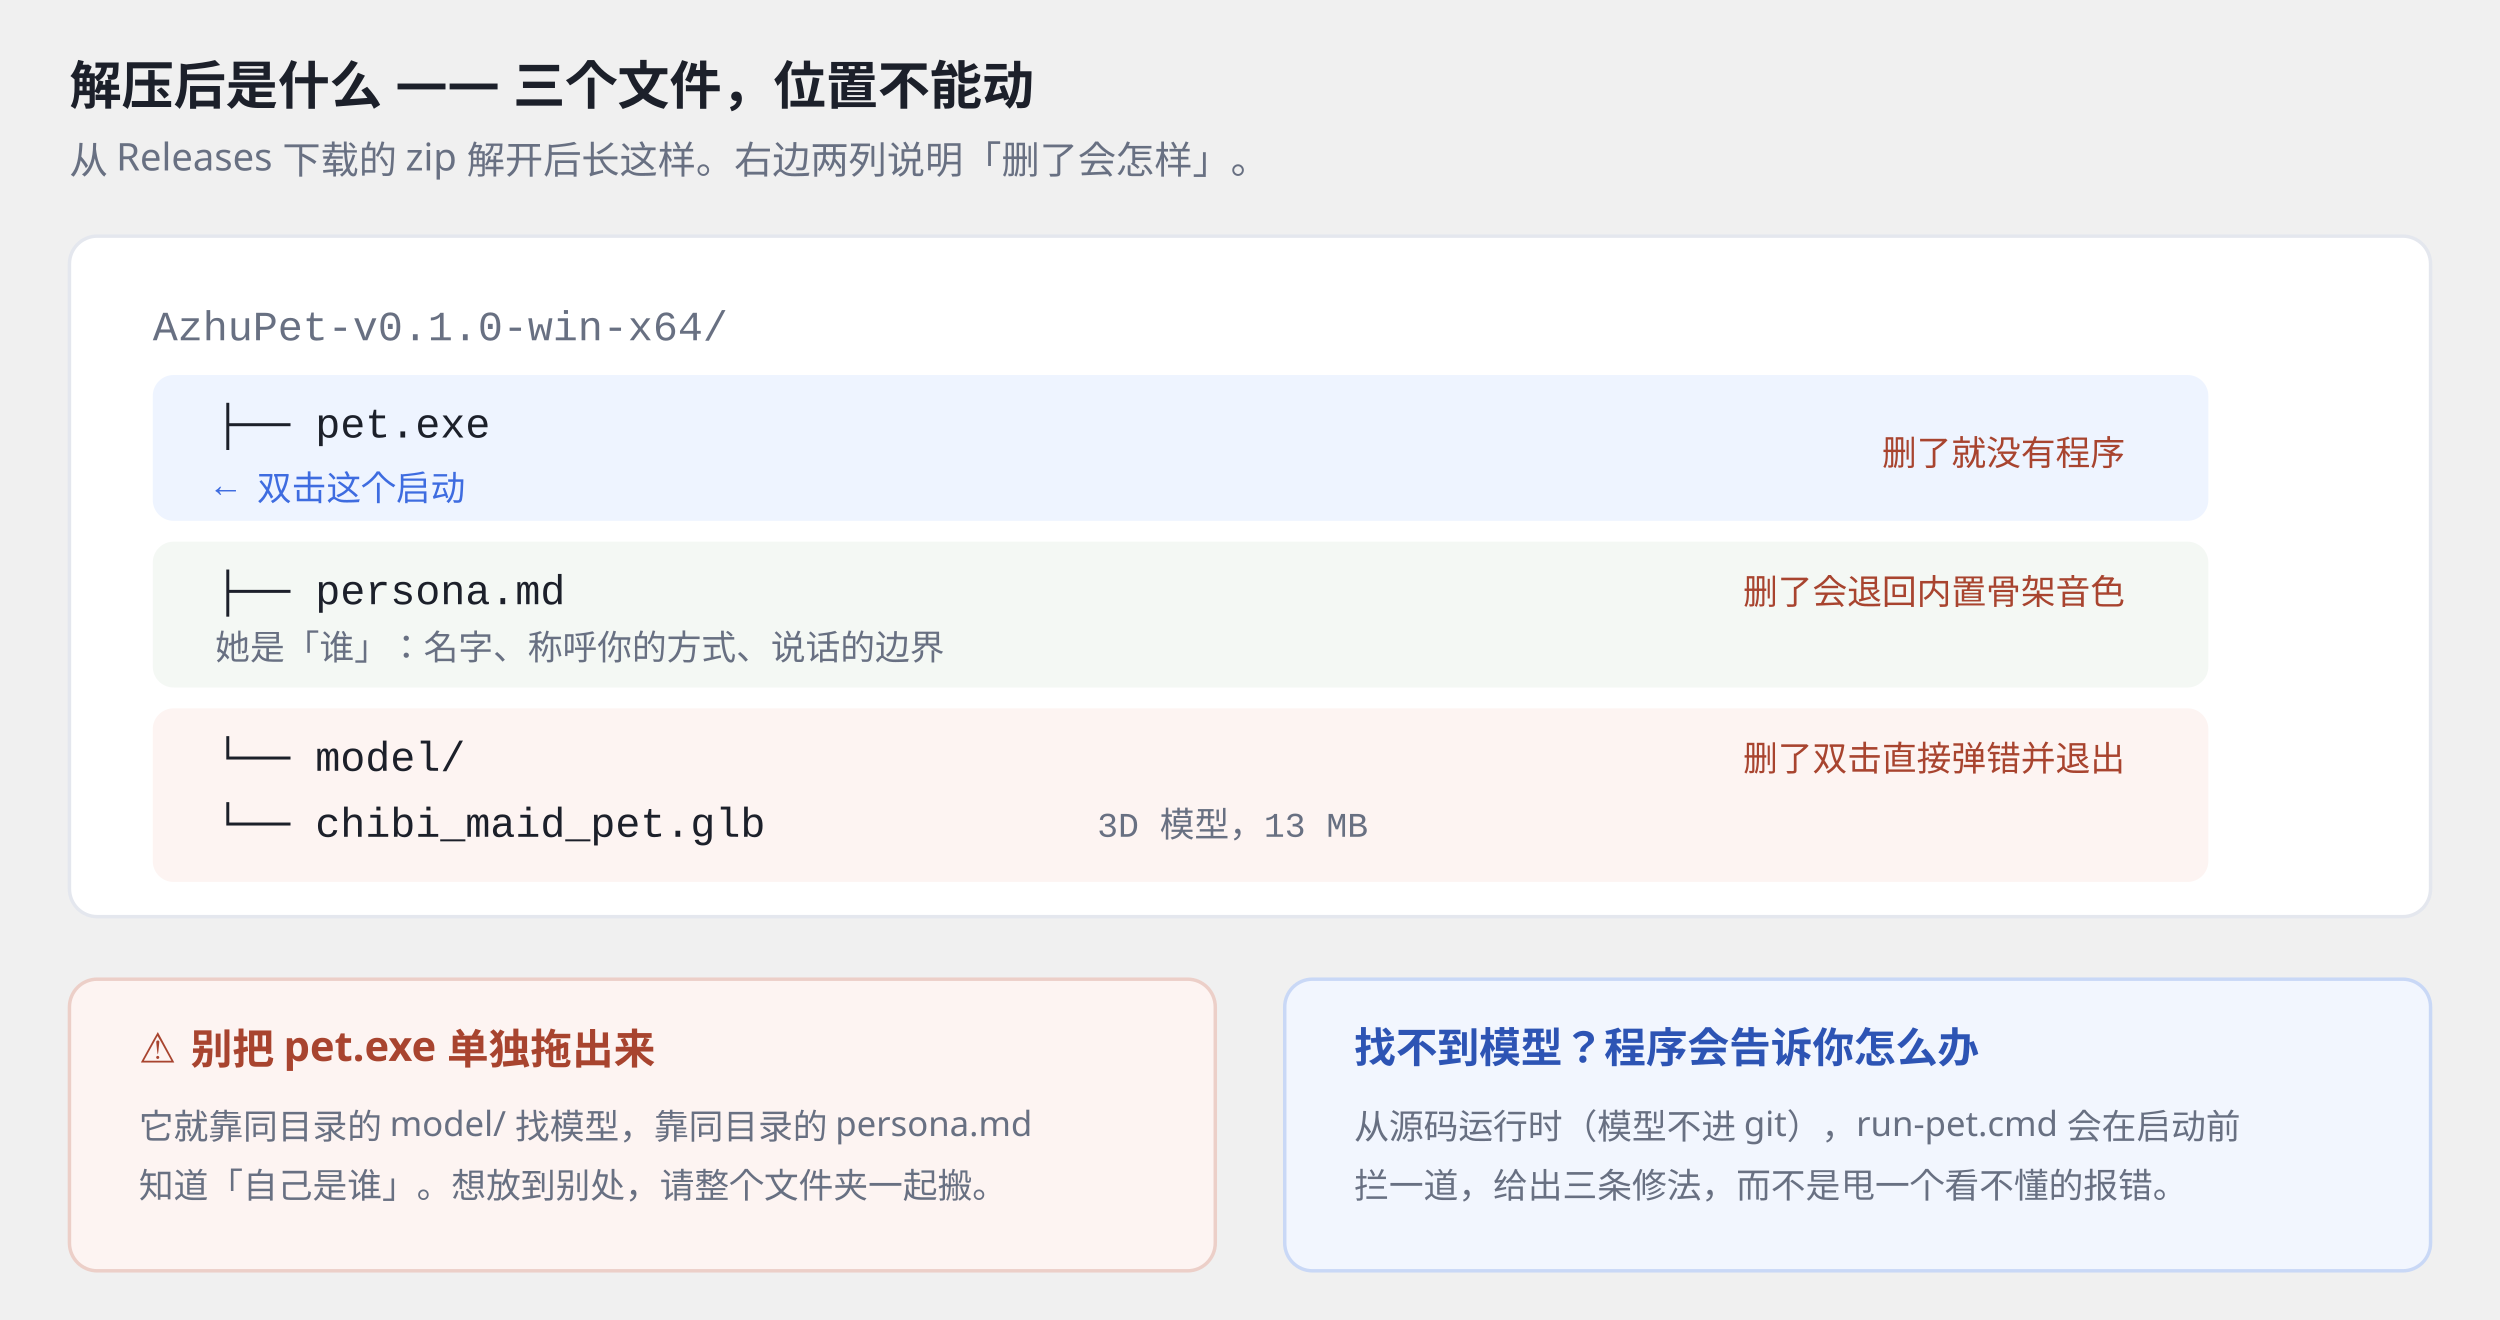
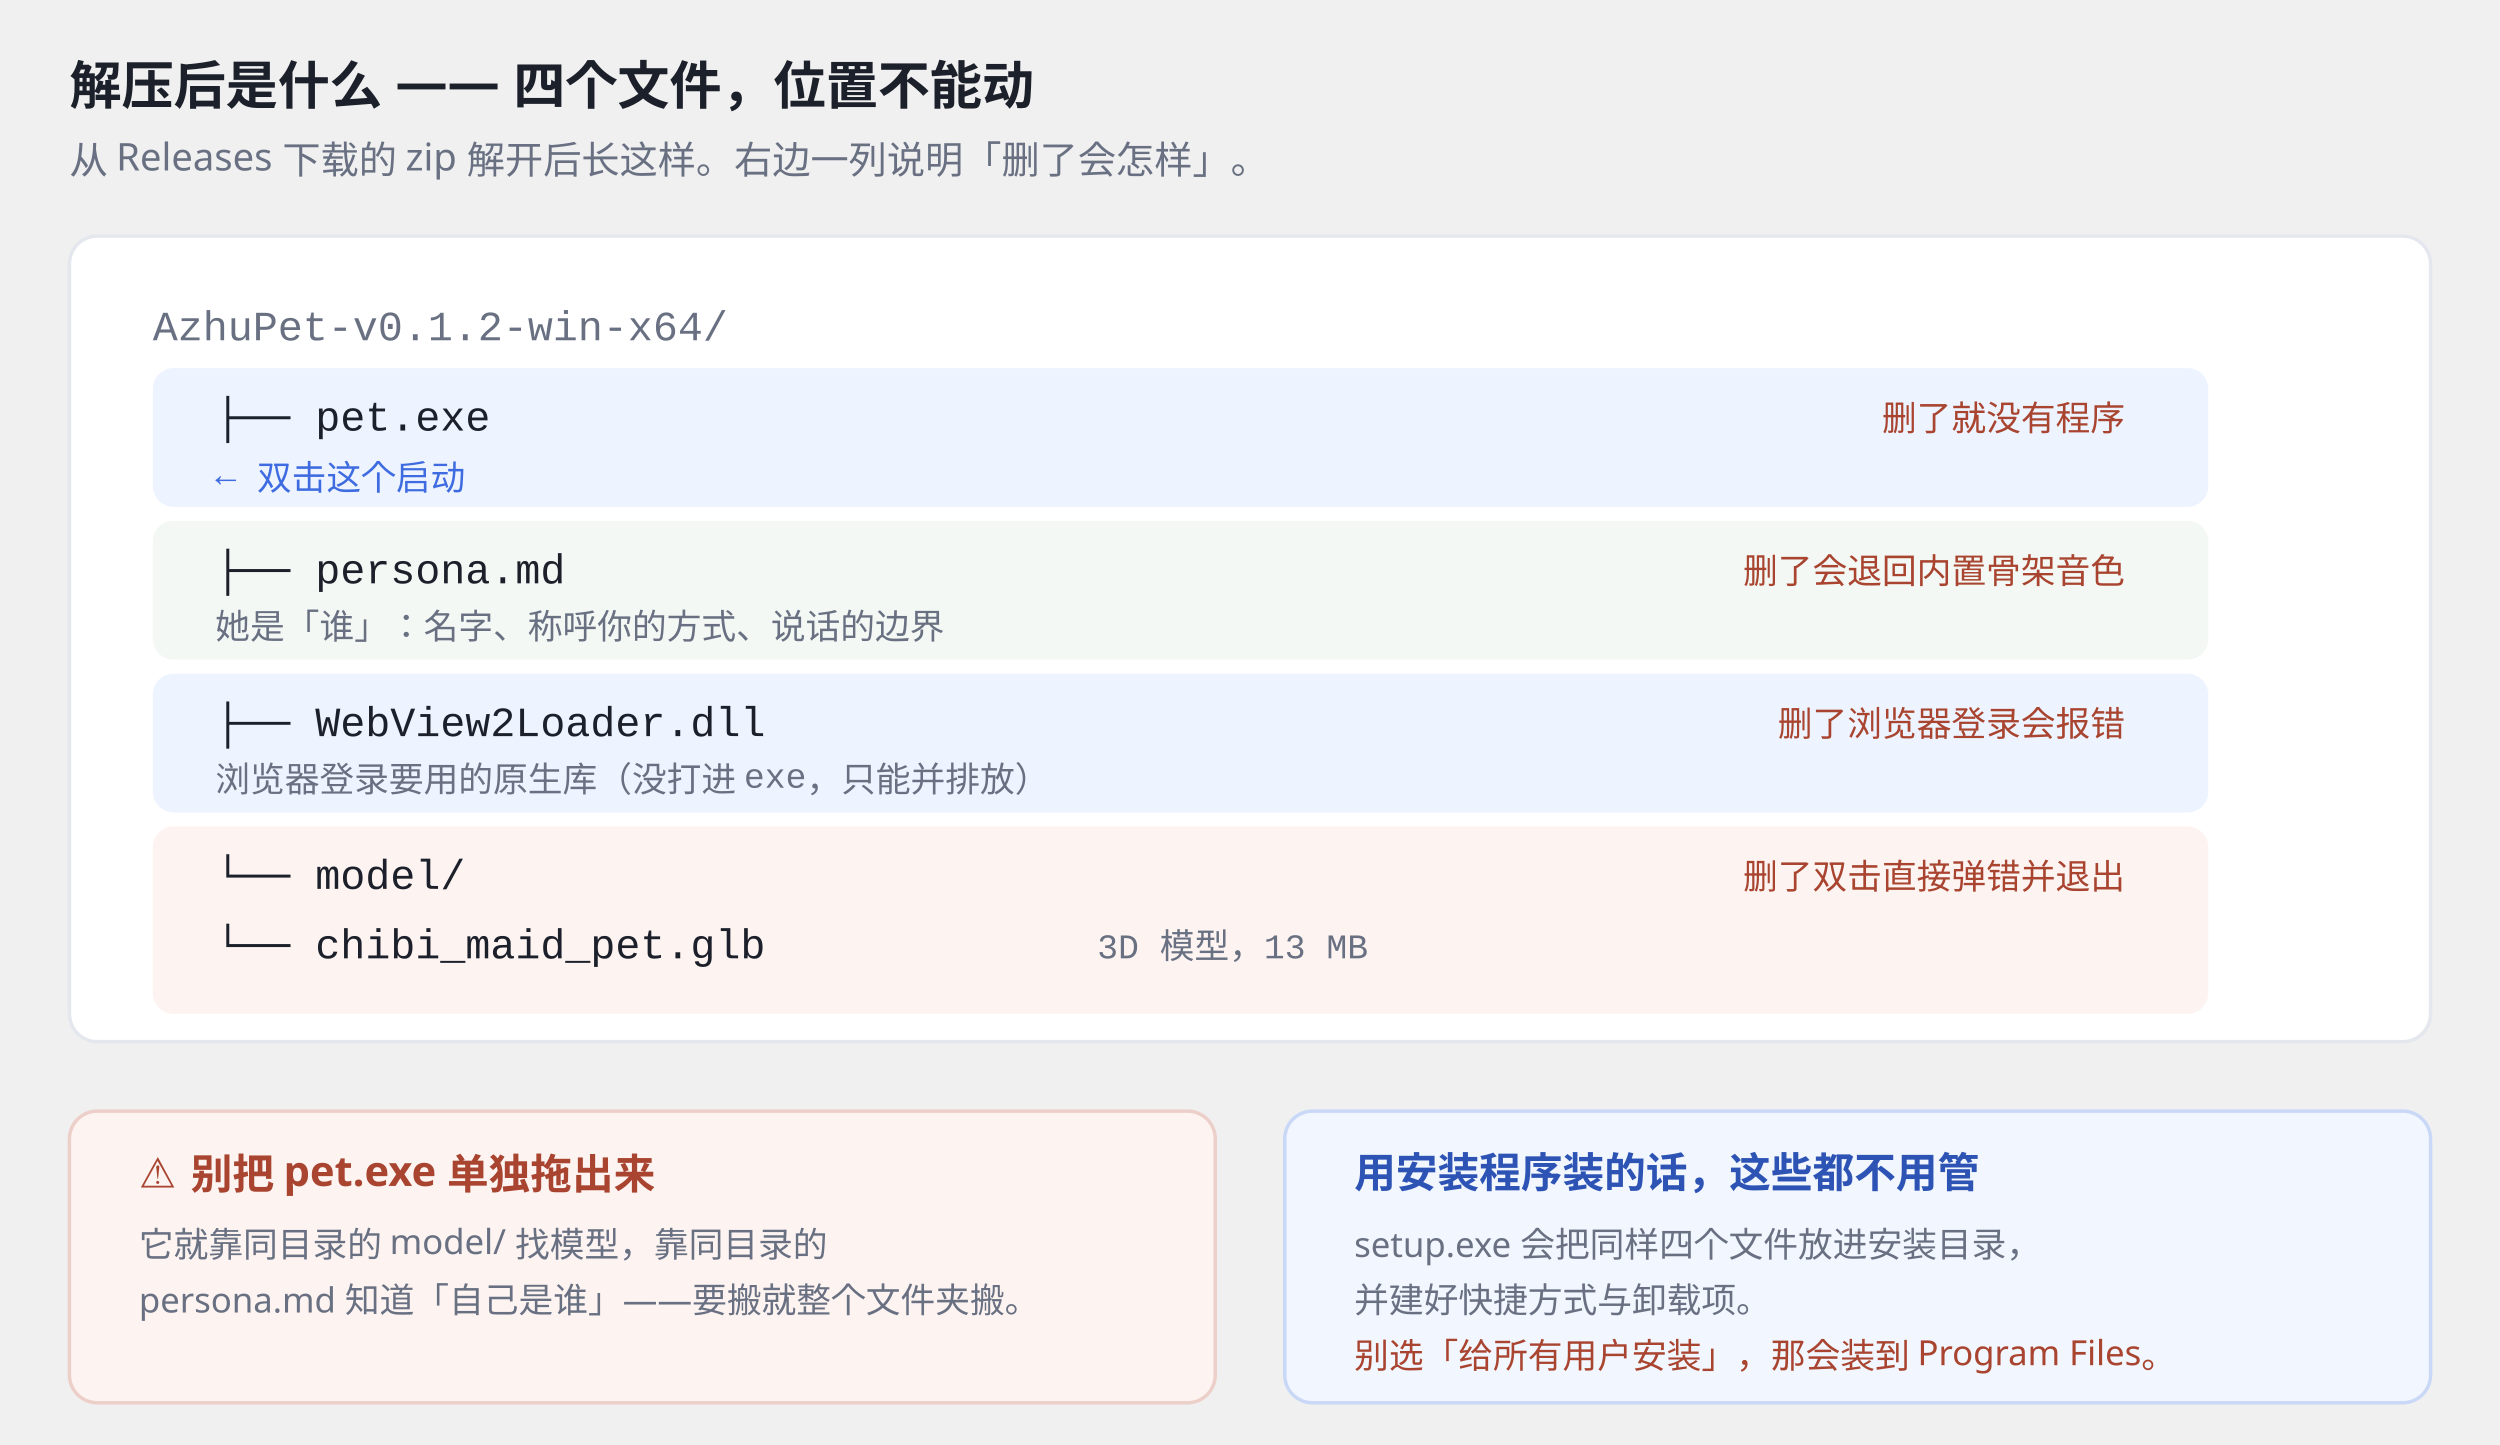
- <svg xmlns="http://www.w3.org/2000/svg" viewBox="0 0 720 380" width="720" height="380" font-family="'Consolas','Cascadia Mono','Courier New',monospace">
-   <text x="20" y="30" fill="#1c202a" font-size="15px" font-weight="600" font-family="'Segoe UI','PingFang SC','Microsoft YaHei',sans-serif">解压后是什么 —— 三个文件，位置不能动</text>
-   <text x="20" y="50" fill="#687082" font-size="11px" font-family="'Segoe UI','PingFang SC','Microsoft YaHei',sans-serif">从 Releases 下载的 zip 解开后长这样。右边两列说明「删了会怎样」。</text>
-   <rect x="20" y="68" width="680" height="196" rx="8" fill="#ffffff" stroke="#e4e7ee" stroke-width="1" />
-   <text x="44" y="98" fill="#687082" font-size="12px">AzhuPet-v0.1.0-win-x64/</text>
-   <rect x="44" y="108" width="592" height="42" rx="6" fill="#eef4ff" />
-   <text x="62" y="126" fill="#1c202a" font-size="12px">├── pet.exe</text>
-   <text x="62" y="143" fill="#3e6ce0" font-size="10px">    ← 双击这个启动</text>
-   <text x="612" y="134" fill="#a8442f" font-size="10px" text-anchor="end">删了就没有程序</text>
-   <rect x="44" y="156" width="592" height="42" rx="6" fill="#f4f8f4" />
-   <text x="62" y="174" fill="#1c202a" font-size="12px">├── persona.md</text>
-   <text x="62" y="190" fill="#687082" font-size="10px">她是「谁」：名字、称呼你的方式、说话的边界</text>
-   <text x="612" y="174" fill="#a8442f" font-size="10px" text-anchor="end">删了会退回内置骨架音色</text>
-   <rect x="44" y="204" width="592" height="50" rx="6" fill="#fdf4f2" />
-   <text x="62" y="222" fill="#1c202a" font-size="12px">└── model/</text>
-   <text x="62" y="241" fill="#1c202a" font-size="12px">    └── chibi_maid_pet.glb</text>
-   <text x="316" y="241" fill="#687082" font-size="10px">3D 模型，13 MB</text>
-   <text x="612" y="222" fill="#a8442f" font-size="10px" text-anchor="end">删了双击直接弹错并退出</text>
-   <rect x="20" y="282" width="330" height="84" rx="8" fill="#fdf4f2" stroke="#eccfc8" stroke-width="1" />
-   <text x="40" y="306" fill="#a8442f" font-size="12px" font-weight="600" font-family="'Segoe UI','PingFang SC','Microsoft YaHei',sans-serif">⚠ 别把 pet.exe 单独拖出来</text>
-   <text x="40" y="328" fill="#687082" font-size="10px" font-family="'Segoe UI','PingFang SC','Microsoft YaHei',sans-serif">它就靠同目录的 model/ 找模型，靠同目录的 persona.md</text>
-   <text x="40" y="345" fill="#687082" font-size="10px" font-family="'Segoe UI','PingFang SC','Microsoft YaHei',sans-serif">知道「自己是谁」。想放到别处，请整个文件夹一起搬。</text>
-   <rect x="370" y="282" width="330" height="84" rx="8" fill="#f2f6fe" stroke="#c9d8f6" stroke-width="1" />
-   <text x="390" y="306" fill="#2d54b4" font-size="12px" font-weight="600" font-family="'Segoe UI','PingFang SC','Microsoft YaHei',sans-serif">找不到模型？程序会告诉你怎么办</text>
-   <text x="390" y="328" fill="#687082" font-size="10px" font-family="'Segoe UI','PingFang SC','Microsoft YaHei',sans-serif">从源码运行时（模型不进 git），run-pet.cmd 会在启动前</text>
-   <text x="390" y="345" fill="#687082" font-size="10px" font-family="'Segoe UI','PingFang SC','Microsoft YaHei',sans-serif">拦一道，给出三条修法，而不是甩一个看不懂的报错。</text>
+ <svg xmlns="http://www.w3.org/2000/svg" viewBox="0 0 720 416" width="720" height="416" font-family="'Consolas','Cascadia Mono','Courier New',monospace">
+   <text x="20" y="30" fill="#1c202a" font-size="15px" font-weight="600" font-family="'Segoe UI','PingFang SC','Microsoft YaHei',sans-serif">解压后是什么 —— 四个文件，位置不能动</text>
+   <text x="20" y="50" fill="#687082" font-size="11px" font-family="'Segoe UI','PingFang SC','Microsoft YaHei',sans-serif">从 Releases 下载的 zip 解开后长这样。右边一列说明「删了会怎样」。</text>
+   <rect x="20" y="68" width="680" height="232" rx="8" fill="#ffffff" stroke="#e4e7ee" stroke-width="1" />
+   <text x="44" y="98" fill="#687082" font-size="12px">AzhuPet-v0.1.2-win-x64/</text>
+   <rect x="44" y="106" width="592" height="40" rx="6" fill="#eef4ff" />
+   <text x="62" y="124" fill="#1c202a" font-size="12px">├── pet.exe</text>
+   <text x="62" y="140" fill="#3e6ce0" font-size="10px">    ← 双击这个启动</text>
+   <text x="612" y="124" fill="#a8442f" font-size="10px" text-anchor="end">删了就没有程序</text>
+   <rect x="44" y="150" width="592" height="40" rx="6" fill="#f4f8f4" />
+   <text x="62" y="168" fill="#1c202a" font-size="12px">├── persona.md</text>
+   <text x="62" y="184" fill="#687082" font-size="10px">她是「谁」：名字、称呼你的方式、说话的边界</text>
+   <text x="612" y="168" fill="#a8442f" font-size="10px" text-anchor="end">删了会退回内置骨架音色</text>
+   <rect x="44" y="194" width="592" height="40" rx="6" fill="#eef4ff" />
+   <text x="62" y="212" fill="#1c202a" font-size="12px">├── WebView2Loader.dll</text>
+   <text x="62" y="228" fill="#687082" font-size="10px">浏览器登录要用的原生库（没打进 exe，只能并排放）</text>
+   <text x="612" y="212" fill="#a8442f" font-size="10px" text-anchor="end">删了浏览器登录会报错</text>
+   <rect x="44" y="238" width="592" height="54" rx="6" fill="#fdf4f2" />
+   <text x="62" y="256" fill="#1c202a" font-size="12px">└── model/</text>
+   <text x="62" y="276" fill="#1c202a" font-size="12px">    └── chibi_maid_pet.glb</text>
+   <text x="316" y="276" fill="#687082" font-size="10px">3D 模型，13 MB</text>
+   <text x="612" y="256" fill="#a8442f" font-size="10px" text-anchor="end">删了双击直接弹错并退出</text>
+   <rect x="20" y="320" width="330" height="84" rx="8" fill="#fdf4f2" stroke="#eccfc8" stroke-width="1" />
+   <text x="40" y="342" fill="#a8442f" font-size="12px" font-weight="600" font-family="'Segoe UI','PingFang SC','Microsoft YaHei',sans-serif">⚠ 别把 pet.exe 单独拖出来</text>
+   <text x="40" y="362" fill="#687082" font-size="10px" font-family="'Segoe UI','PingFang SC','Microsoft YaHei',sans-serif">它就靠同目录的 model/ 找模型，靠同目录的</text>
+   <text x="40" y="378" fill="#687082" font-size="10px" font-family="'Segoe UI','PingFang SC','Microsoft YaHei',sans-serif">persona.md 知道「自己是谁」——要搬就整个文件夹搬。</text>
+   <rect x="370" y="320" width="330" height="84" rx="8" fill="#f2f6fe" stroke="#c9d8f6" stroke-width="1" />
+   <text x="390" y="342" fill="#2d54b4" font-size="12px" font-weight="600" font-family="'Segoe UI','PingFang SC','Microsoft YaHei',sans-serif">用安装程序装的话，这些都不用管</text>
+   <text x="390" y="362" fill="#687082" font-size="10px" font-family="'Segoe UI','PingFang SC','Microsoft YaHei',sans-serif">setup.exe 会把同样四个文件放进安装目录，</text>
+   <text x="390" y="378" fill="#687082" font-size="10px" font-family="'Segoe UI','PingFang SC','Microsoft YaHei',sans-serif">并建好快捷方式与卸载项。</text>
+   <text x="390" y="394" fill="#a8442f" font-size="10px" font-family="'Segoe UI','PingFang SC','Microsoft YaHei',sans-serif">别选「给所有用户安装」，那会装到 Program Files。</text>
</svg>
